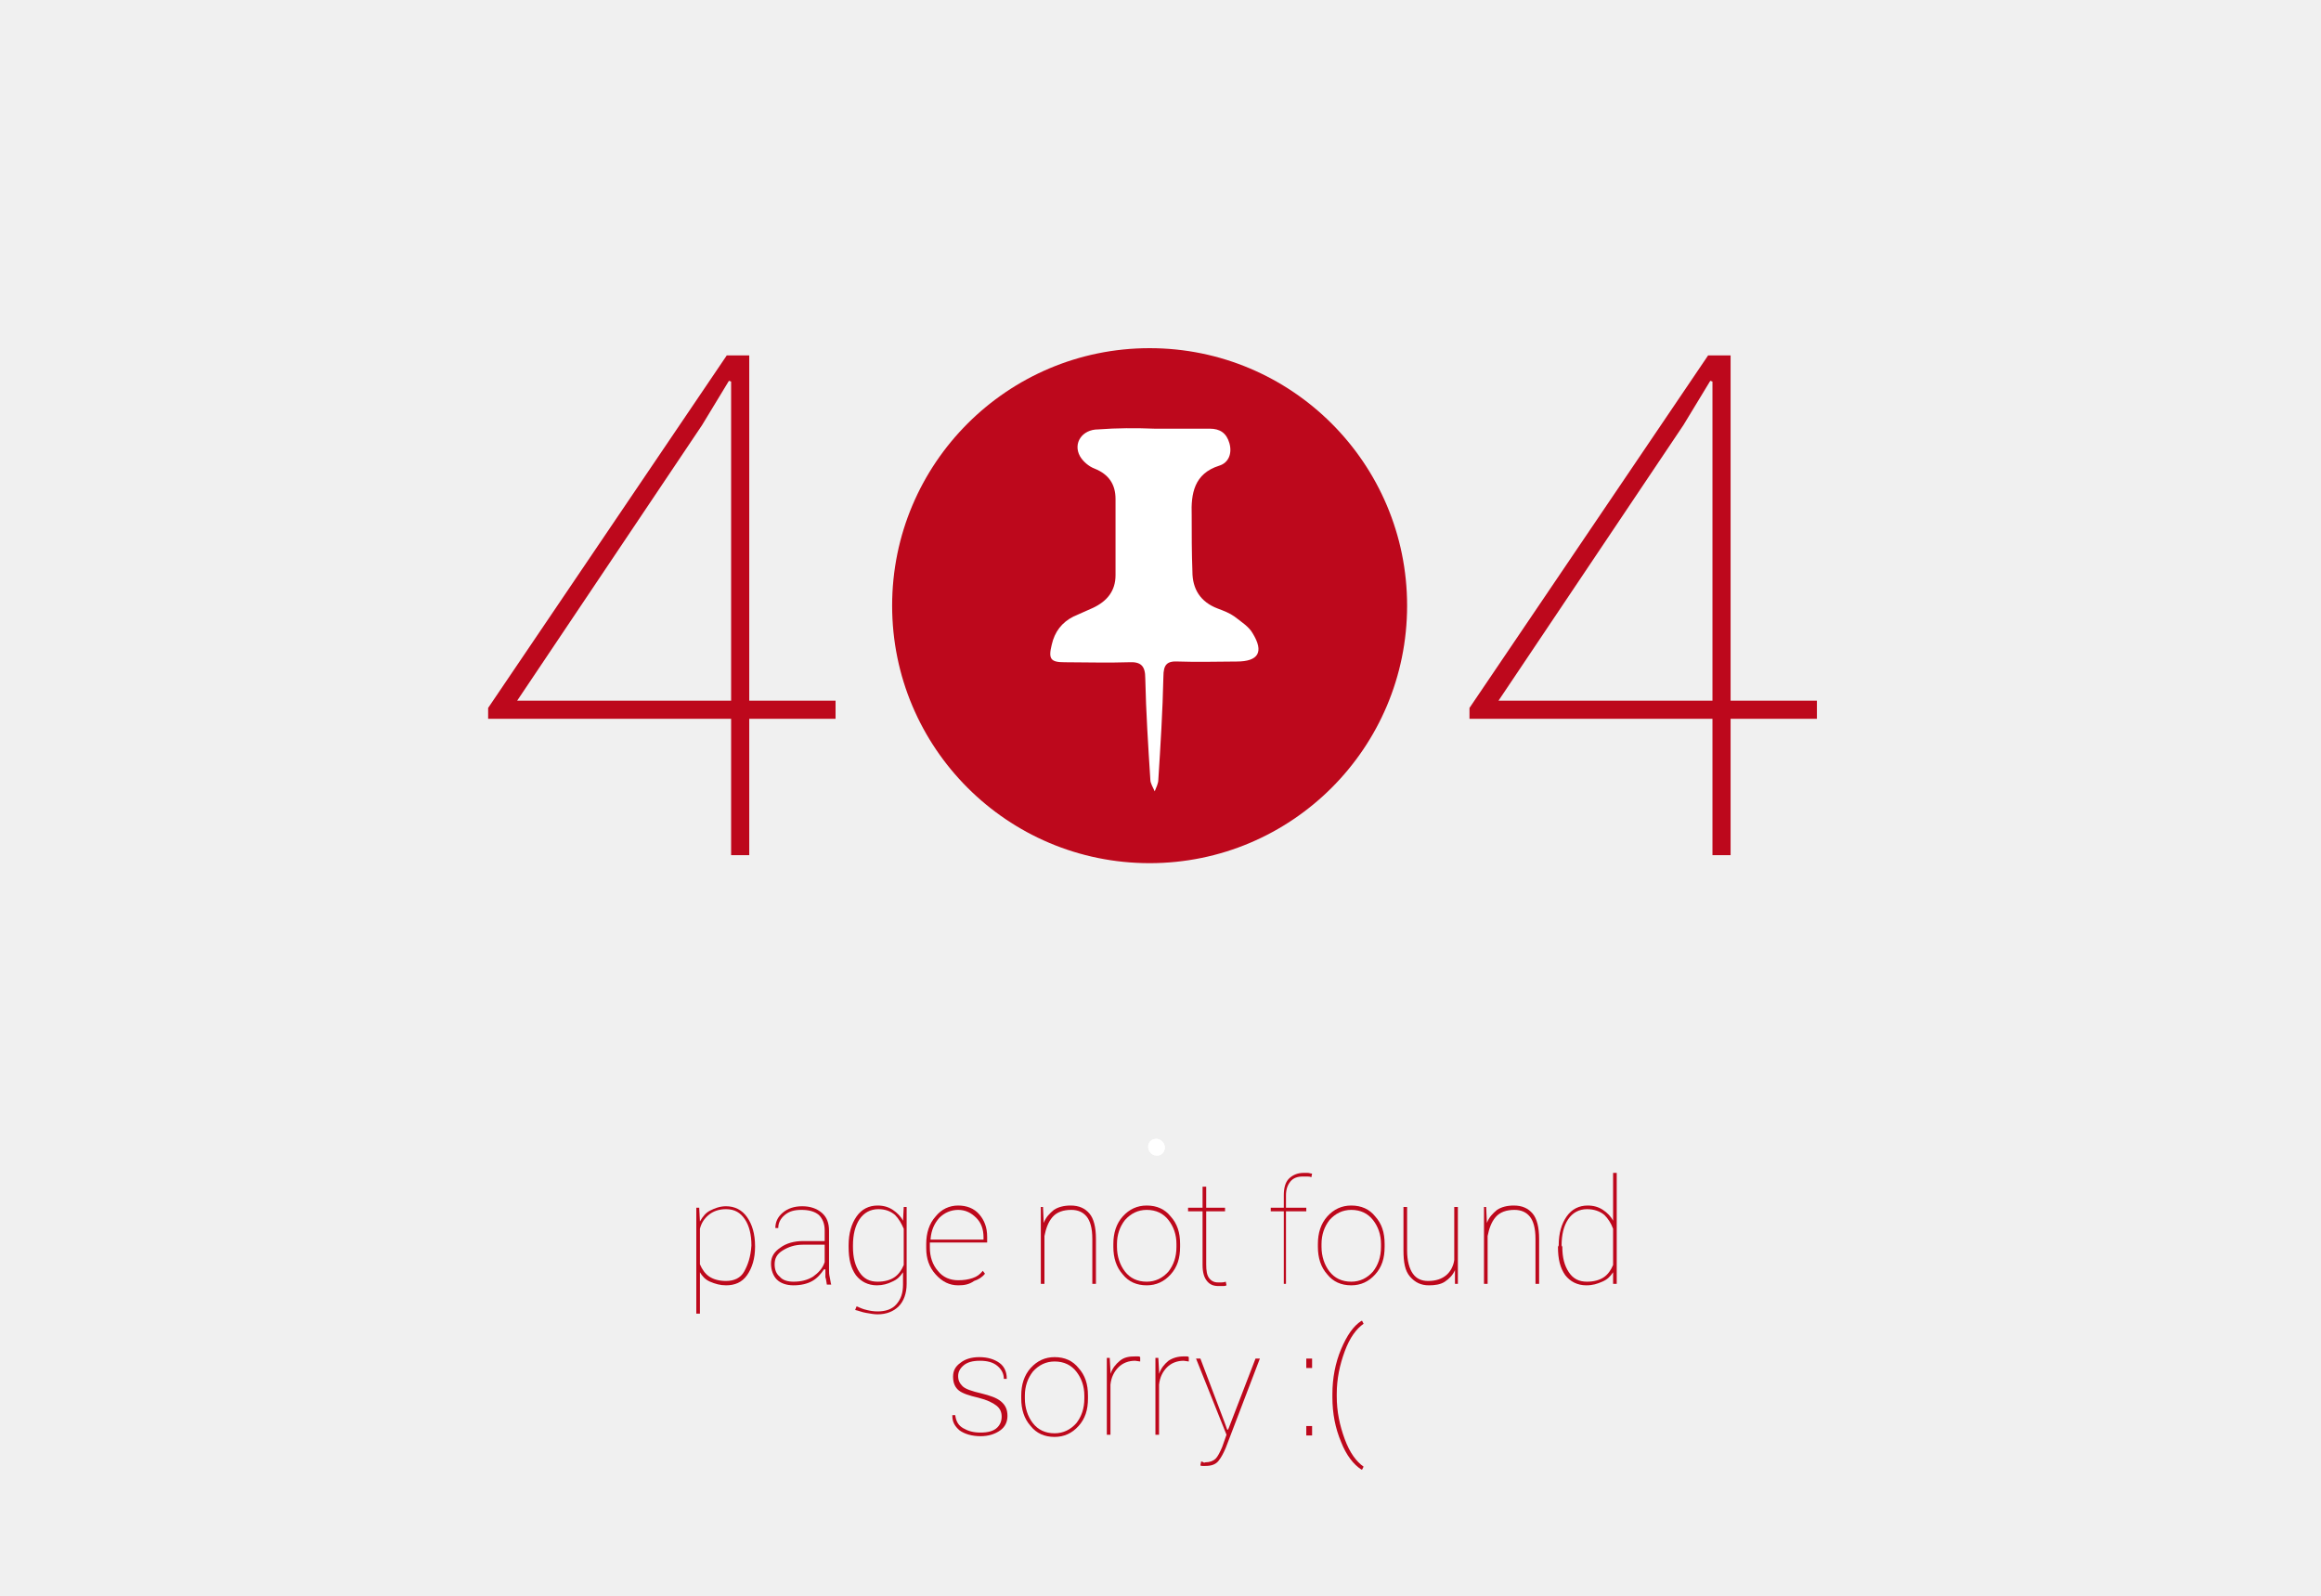
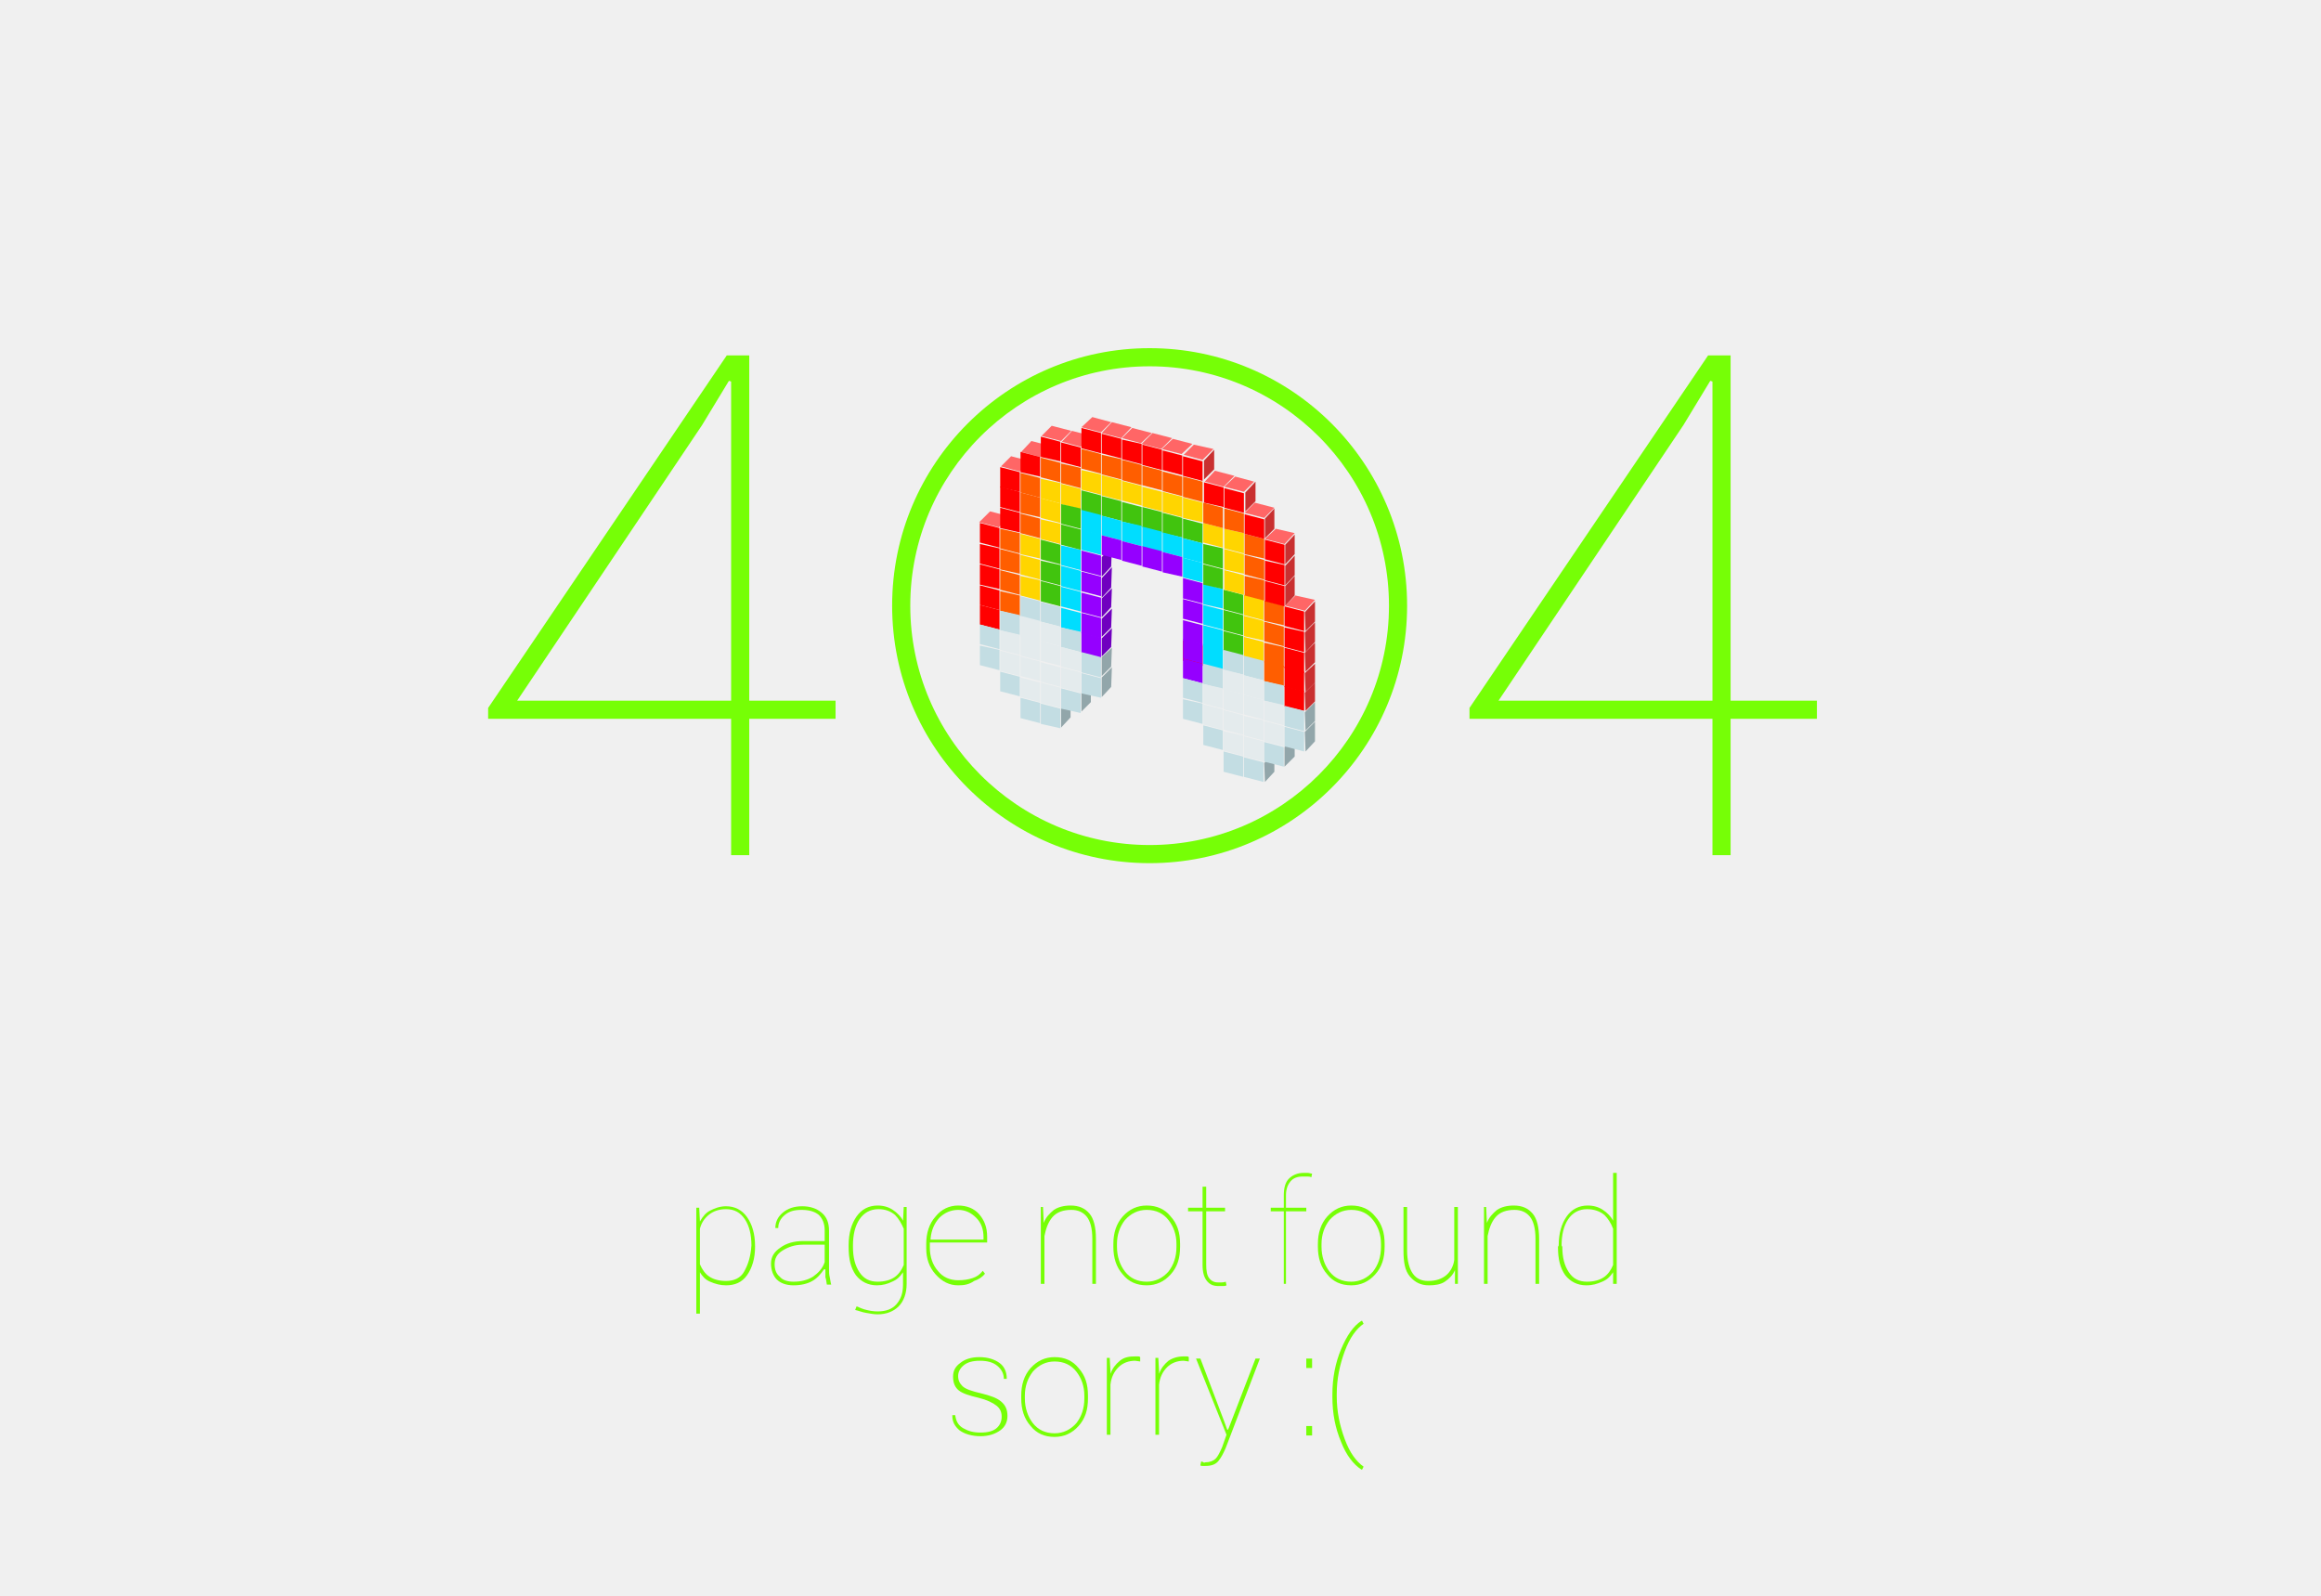
<svg xmlns="http://www.w3.org/2000/svg" version="1.1" id="Layer_1" x="0px" y="0px" viewBox="0 0 320 220" style="enable-background:new 0 0 320 220;" xml:space="preserve">
  <style type="text/css">
- 	.st0{fill:#BD081C;}
- 	.st1{fill:#FFFFFF;}
+ 	.st0{fill:#76FF06;}
+ 	.st1{opacity:0.8;fill:#BF0000;enable-background:new    ;}
+ 	.st2{fill:#92A6AA;}
+ 	.st3{fill:#7000BF;}
+ 	.st4{fill:#FF6666;}
+ 	.st5{fill:#FF0000;}
+ 	.st6{fill:#FF5E00;}
+ 	.st7{fill:#FFD500;}
+ 	.st8{fill:#41C40E;}
+ 	.st9{fill:#00DDFF;}
+ 	.st10{fill:#9500FF;}
+ 	.st11{fill:#C3DDE3;}
+ 	.st12{fill:#E4EBED;}
</style>
  <g>
    <path class="st0" d="M104.1,171.9c0,1.6-0.4,2.9-1.1,3.9s-1.7,1.4-2.9,1.4c-0.8,0-1.5-0.2-2.2-0.5s-1.1-0.8-1.4-1.3v5.7H96v-14.6   h0.4l0.1,1.9c0.4-0.7,0.8-1.2,1.4-1.5s1.3-0.6,2.2-0.6c1.2,0,2.2,0.5,2.9,1.5s1.1,2.3,1.1,4V171.9z M103.6,171.7   c0-1.5-0.3-2.7-0.9-3.6c-0.6-0.9-1.4-1.4-2.6-1.4c-1,0-1.8,0.3-2.4,0.8s-1,1.1-1.2,1.9v4.9c0.3,0.7,0.7,1.3,1.3,1.7   c0.6,0.4,1.4,0.6,2.3,0.6c1.1,0,2-0.4,2.5-1.3S103.5,173.3,103.6,171.7L103.6,171.7L103.6,171.7z" />
    <path class="st0" d="M113.6,175c-0.4,0.6-0.9,1.2-1.6,1.6s-1.6,0.6-2.6,0.6s-1.8-0.3-2.3-0.8s-0.8-1.3-0.8-2.2s0.4-1.6,1.3-2.2   c0.8-0.6,1.9-0.9,3.1-0.9h3v-1.5c0-0.9-0.3-1.6-0.8-2.1c-0.6-0.5-1.4-0.7-2.4-0.7s-1.7,0.2-2.3,0.7c-0.6,0.5-0.9,1.1-0.9,1.8h-0.4   l0,0c0-0.8,0.3-1.5,1-2.1s1.6-0.9,2.7-0.9s2,0.3,2.7,0.9c0.7,0.6,1,1.4,1,2.5v5.3c0,0.4,0,0.7,0.1,1.1s0.1,0.7,0.2,1H114   c-0.1-0.5-0.1-0.8-0.2-1c0-0.2,0-0.5,0-0.7V175H113.6z M109.4,176.7c1,0,1.9-0.2,2.7-0.7c0.7-0.5,1.3-1.1,1.6-2v-2.4h-3   c-1.1,0-2,0.3-2.8,0.8s-1.1,1.1-1.1,1.9c0,0.7,0.2,1.3,0.7,1.7C107.9,176.5,108.6,176.7,109.4,176.7z" />
    <path class="st0" d="M117,171.7c0-1.7,0.4-3,1.1-4s1.7-1.5,2.9-1.5c0.8,0,1.5,0.2,2.1,0.6s1.1,0.9,1.4,1.5l0.1-1.9h0.4V177   c0,1.3-0.4,2.4-1.1,3.1s-1.7,1.1-2.9,1.1c-0.5,0-1-0.1-1.6-0.2s-1-0.3-1.5-0.4l0.2-0.5c0.5,0.2,0.9,0.4,1.4,0.5   c0.4,0.1,0.9,0.2,1.5,0.2c1.1,0,2-0.3,2.6-1s0.9-1.5,0.9-2.7v-1.7c-0.4,0.6-0.8,1-1.5,1.3c-0.6,0.3-1.3,0.5-2.1,0.5   c-1.2,0-2.2-0.5-2.9-1.4c-0.7-1-1-2.2-1-3.9V171.7z M117.6,171.9c0,1.5,0.3,2.6,0.9,3.5s1.4,1.3,2.5,1.3c0.9,0,1.7-0.2,2.3-0.6   c0.6-0.4,1-1,1.3-1.7v-5c-0.3-0.7-0.7-1.4-1.2-1.9c-0.6-0.5-1.3-0.8-2.3-0.8c-1.1,0-2,0.5-2.6,1.4s-0.9,2.1-0.9,3.6   C117.6,171.7,117.6,171.9,117.6,171.9z" />
    <path class="st0" d="M132.1,177.2c-1.2,0-2.2-0.5-3.1-1.5c-0.9-1-1.3-2.2-1.3-3.6v-0.6c0-1.5,0.4-2.8,1.3-3.8   c0.8-1,1.9-1.5,3.1-1.5c1.2,0,2.2,0.4,2.9,1.2s1.1,1.8,1.1,3.1v0.8h-7.9v0.1v0.6c0,1.3,0.4,2.4,1.1,3.2c0.7,0.9,1.7,1.3,2.8,1.3   c0.8,0,1.4-0.1,2-0.3s1-0.5,1.4-1l0.3,0.4c-0.4,0.5-0.9,0.8-1.5,1C133.6,177.1,132.9,177.2,132.1,177.2z M132.1,166.8   c-1,0-1.9,0.4-2.6,1.1c-0.7,0.8-1.1,1.7-1.2,2.9v0.1h7.3v-0.3c0-1.1-0.3-2-1-2.7S133.1,166.8,132.1,166.8z" />
    <path class="st0" d="M143.8,166.4l0.1,2.2c0.3-0.8,0.8-1.3,1.4-1.8c0.6-0.4,1.4-0.6,2.3-0.6c1.2,0,2,0.4,2.6,1.1   c0.6,0.7,0.9,1.9,0.9,3.5v6.2h-0.5v-6.2c0-1.5-0.3-2.5-0.8-3.1s-1.2-0.9-2.1-0.9c-1.1,0-2,0.3-2.6,1s-0.9,1.6-1.1,2.6v6.6h-0.5   v-10.6H143.8z" />
    <path class="st0" d="M153.5,171.5c0-1.5,0.4-2.8,1.3-3.8c0.9-1,2-1.5,3.3-1.5c1.4,0,2.5,0.5,3.3,1.5c0.9,1,1.3,2.2,1.3,3.8v0.4   c0,1.6-0.4,2.8-1.3,3.8c-0.9,1-2,1.5-3.3,1.5c-1.4,0-2.5-0.5-3.3-1.5c-0.9-1-1.3-2.3-1.3-3.8V171.5z M154,171.9   c0,1.3,0.4,2.5,1.1,3.4c0.7,0.9,1.7,1.4,3,1.4c1.2,0,2.2-0.5,3-1.4c0.7-0.9,1.1-2,1.1-3.4v-0.4c0-1.3-0.4-2.4-1.1-3.3   c-0.7-0.9-1.7-1.4-3-1.4c-1.2,0-2.2,0.5-3,1.4c-0.7,0.9-1.1,2-1.1,3.3V171.9z" />
    <path class="st0" d="M166.3,163.6v2.9h2.6v0.5h-2.6v7.3c0,0.9,0.1,1.5,0.4,1.9c0.3,0.4,0.7,0.6,1.2,0.6c0.2,0,0.3,0,0.5,0   c0.1,0,0.3,0,0.6-0.1l0.1,0.5c-0.2,0.1-0.3,0.1-0.5,0.1s-0.4,0-0.6,0c-0.7,0-1.2-0.2-1.6-0.7c-0.4-0.5-0.6-1.2-0.6-2.2V167h-2v-0.5   h2v-2.9H166.3z" />
    <path class="st0" d="M177,177v-10h-1.8v-0.5h1.8v-1.7c0-1,0.2-1.8,0.7-2.3s1.2-0.8,2-0.8c0.2,0,0.4,0,0.6,0c0.2,0,0.4,0.1,0.6,0.1   l-0.1,0.5c-0.2-0.1-0.4-0.1-0.6-0.1c-0.2,0-0.4,0-0.6,0c-0.7,0-1.3,0.2-1.7,0.7s-0.6,1.1-0.6,1.9v1.7h2.8v0.5h-2.8v10L177,177   L177,177z" />
    <path class="st0" d="M181.7,171.5c0-1.5,0.4-2.8,1.3-3.8c0.9-1,2-1.5,3.3-1.5c1.4,0,2.5,0.5,3.3,1.5c0.9,1,1.3,2.2,1.3,3.8v0.4   c0,1.6-0.4,2.8-1.3,3.8c-0.9,1-2,1.5-3.3,1.5c-1.4,0-2.5-0.5-3.3-1.5c-0.9-1-1.3-2.3-1.3-3.8V171.5z M182.2,171.9   c0,1.3,0.4,2.5,1.1,3.4c0.7,0.9,1.7,1.4,3,1.4c1.2,0,2.2-0.5,3-1.4c0.7-0.9,1.1-2,1.1-3.4v-0.4c0-1.3-0.4-2.4-1.1-3.3   c-0.7-0.9-1.7-1.4-3-1.4c-1.2,0-2.2,0.5-3,1.4c-0.7,0.9-1.1,2-1.1,3.3V171.9z" />
    <path class="st0" d="M200.6,175.1c-0.3,0.7-0.8,1.2-1.4,1.6c-0.6,0.4-1.4,0.5-2.2,0.5c-1.1,0-1.9-0.4-2.6-1.2s-0.9-2-0.9-3.6v-6   h0.5v6c0,1.4,0.3,2.5,0.8,3.2s1.2,1,2.1,1c1.1,0,1.9-0.3,2.5-0.8s1-1.3,1.1-2.1v-7.3h0.5V177h-0.4L200.6,175.1z" />
    <path class="st0" d="M204.9,166.4l0.1,2.2c0.3-0.8,0.8-1.3,1.4-1.8c0.6-0.4,1.4-0.6,2.3-0.6c1.2,0,2,0.4,2.6,1.1   c0.6,0.7,0.9,1.9,0.9,3.5v6.2h-0.5v-6.2c0-1.5-0.3-2.5-0.8-3.1s-1.2-0.9-2.1-0.9c-1.1,0-2,0.3-2.6,1s-0.9,1.6-1.1,2.6v6.6h-0.5   v-10.6H204.9z" />
    <path class="st0" d="M214.9,171.7c0-1.7,0.4-3,1.1-4s1.7-1.5,2.9-1.5c0.8,0,1.5,0.2,2.1,0.6s1.1,0.9,1.4,1.5v-6.6h0.5V177h-0.5   v-1.6c-0.4,0.6-0.8,1-1.5,1.3s-1.3,0.5-2.2,0.5c-1.2,0-2.2-0.5-2.9-1.4c-0.7-1-1-2.2-1-3.9L214.9,171.7L214.9,171.7z M215.4,171.9   c0,1.5,0.3,2.6,0.9,3.5s1.4,1.3,2.5,1.3c0.9,0,1.7-0.2,2.3-0.6c0.6-0.4,1-1,1.3-1.7v-5c-0.3-0.8-0.7-1.4-1.2-1.9   c-0.6-0.5-1.4-0.8-2.4-0.8c-1.1,0-2,0.5-2.6,1.4s-0.9,2.1-0.9,3.6L215.4,171.9L215.4,171.9z" />
  </g>
  <g>
    <path class="st0" d="M138.1,195.3c0-0.6-0.2-1.1-0.7-1.5s-1.3-0.8-2.5-1.1c-1.3-0.3-2.2-0.6-2.7-1s-0.8-1-0.8-1.9   c0-0.8,0.3-1.4,1-1.9c0.6-0.5,1.5-0.8,2.6-0.8c1.2,0,2.1,0.3,2.8,0.8s1,1.3,1,2.1v0.1h-0.4c0-0.7-0.3-1.3-0.9-1.8   c-0.6-0.5-1.4-0.7-2.4-0.7s-1.7,0.2-2.2,0.6c-0.5,0.4-0.8,0.9-0.8,1.5s0.2,1,0.6,1.4s1.3,0.7,2.6,1c1.2,0.3,2.1,0.6,2.7,1.1   c0.6,0.5,0.9,1.1,0.9,2c0,0.8-0.3,1.5-1,2s-1.6,0.8-2.7,0.8c-1.2,0-2.2-0.3-2.9-0.8c-0.7-0.6-1-1.2-1-2v-0.1h0.4   c0.1,0.8,0.4,1.4,1.1,1.8s1.4,0.6,2.4,0.6s1.8-0.2,2.3-0.7C137.9,196.4,138.1,195.9,138.1,195.3z" />
    <path class="st0" d="M140.8,192.4c0-1.5,0.4-2.8,1.3-3.8c0.9-1,2-1.5,3.3-1.5c1.4,0,2.5,0.5,3.3,1.5c0.9,1,1.3,2.2,1.3,3.8v0.4   c0,1.6-0.4,2.8-1.3,3.8c-0.9,1-2,1.5-3.3,1.5c-1.4,0-2.5-0.5-3.3-1.5c-0.9-1-1.3-2.3-1.3-3.8V192.4z M141.3,192.8   c0,1.3,0.4,2.5,1.1,3.4c0.7,0.9,1.7,1.4,3,1.4c1.2,0,2.2-0.5,3-1.4c0.7-0.9,1.1-2,1.1-3.4v-0.4c0-1.3-0.4-2.4-1.1-3.3   c-0.7-0.9-1.7-1.4-3-1.4c-1.2,0-2.2,0.5-3,1.4c-0.7,0.9-1.1,2-1.1,3.3V192.8z" />
    <path class="st0" d="M157.2,187.7l-0.7-0.1c-0.9,0-1.7,0.3-2.3,0.9c-0.6,0.6-1,1.4-1.1,2.4v6.9h-0.5v-10.6h0.4l0.1,1.8v0.4   c0.3-0.8,0.7-1.3,1.3-1.8s1.3-0.6,2.1-0.6c0.1,0,0.3,0,0.4,0c0.1,0,0.2,0,0.3,0.1V187.7z" />
    <path class="st0" d="M163.9,187.7l-0.7-0.1c-0.9,0-1.7,0.3-2.3,0.9c-0.6,0.6-1,1.4-1.1,2.4v6.9h-0.5v-10.6h0.4l0.1,1.8v0.4   c0.3-0.8,0.7-1.3,1.3-1.8c0.6-0.4,1.3-0.6,2.1-0.6c0.1,0,0.3,0,0.4,0c0.1,0,0.2,0,0.3,0.1V187.7z" />
    <path class="st0" d="M168.8,196l0.4,1.1h0.1l0.1-0.2l3.7-9.6h0.6l-4.7,12.3c-0.3,0.7-0.6,1.3-1,1.8s-1,0.7-1.8,0.7   c-0.1,0-0.3,0-0.4,0c-0.1,0-0.3,0-0.3-0.1l0.1-0.5c0.1,0,0.2,0,0.3,0.1s0.3,0,0.3,0c0.6,0,1.1-0.2,1.4-0.5s0.6-0.9,0.9-1.6l0.6-1.7   l-4.2-10.5h0.6L168.8,196z" />
    <path class="st0" d="M180.9,188.6h-0.8v-1.3h0.8V188.6z M180.9,197.9h-0.8v-1.3h0.8V197.9z" />
    <path class="st0" d="M183.7,192.2c0-2.2,0.4-4.3,1.2-6.2s1.7-3.2,2.8-3.9h0.1l0.2,0.4c-1,0.7-1.9,1.9-2.6,3.8s-1.1,3.8-1.1,5.9v0.3   c0,2.1,0.4,4,1.1,5.9s1.6,3.1,2.6,3.8l-0.2,0.4h-0.1c-1.1-0.7-2.1-2-2.8-3.8c-0.8-1.9-1.2-3.9-1.2-6.2V192.2z" />
  </g>
-   <path class="st1" d="M160.6,158.2c0-0.6-0.5-1.1-1.1-1.2c-0.7,0-1.2,0.4-1.2,1.1c0,0.6,0.5,1.2,1.1,1.2  C160.1,159.4,160.6,158.8,160.6,158.2z" />
-   <path class="st1" d="M160.6,158.2c0-0.6-0.5-1.1-1.1-1.2c-0.7,0-1.2,0.4-1.2,1.1c0,0.6,0.5,1.2,1.1,1.2  C160.1,159.4,160.6,158.8,160.6,158.2z" />
-   <g>
-     <path class="st0" d="M103.3,96.6h11.9v2.5h-11.9v18.8h-2.5V99.1H67.3v-1.5L100.2,49h3.1V96.6z M71.3,96.6h29.5v-44l-0.3-0.1   l-3.7,6.1L71.3,96.6z" />
+   <g>
+     <path class="st0" d="M103.3,96.6h11.9v2.5h-11.9v18.8h-2.5V99.1H67.3v-1.5L100.2,49h3.1C103.3,49,103.3,96.6,103.3,96.6z    M71.3,96.6h29.5v-44l-0.3-0.1l-3.7,6.1L71.3,96.6z" />
    <path class="st0" d="M238.6,96.6h11.9v2.5h-11.9v18.8h-2.5V99.1h-33.5v-1.5L235.5,49h3.1V96.6z M206.6,96.6h29.5v-44l-0.3-0.1   l-3.7,6.1L206.6,96.6z" />
  </g>
-   <circle class="st0" cx="158.5" cy="83.5" r="35.5" />
-   <g>
-     <g>
-       <path class="st1" d="M159.2,59.1c2.5,0,5.1,0,7.6,0c1.4,0,2.3,0.6,2.7,2c0.4,1.4-0.1,2.7-1.4,3.1c-3.5,1.1-3.9,3.9-3.8,6.8    c0,2.6,0,5.2,0.1,7.8c0,2.4,1.1,4.2,3.5,5.1c0.8,0.3,1.6,0.6,2.3,1.1c0.9,0.7,2,1.4,2.5,2.3c1.6,2.6,0.8,3.9-2.2,3.9    c-2.7,0-5.3,0.1-8,0c-1.6-0.1-2.1,0.4-2.1,2.1c-0.1,4.7-0.4,9.5-0.7,14.2c0,0.5-0.3,1.1-0.5,1.6c-0.2-0.5-0.6-1.1-0.6-1.6    c-0.3-4.7-0.6-9.3-0.7-14c0-1.7-0.6-2.3-2.3-2.2c-2.9,0.1-5.9,0-8.8,0c-1.9,0-2.3-0.4-1.8-2.4c0.4-1.8,1.4-3.1,3-3.9    c0.9-0.4,1.8-0.8,2.7-1.2c1.9-0.9,3.1-2.3,3.1-4.5c0-3.5,0-7,0-10.5c0-2-0.9-3.4-2.9-4.2c-0.8-0.3-1.6-1-2-1.7    c-1-1.8,0.3-3.7,2.5-3.7C154,59,156.6,59,159.2,59.1C159.2,59.1,159.2,59.1,159.2,59.1z" />
-     </g>
+   <g>
+     <path class="st0" d="M158.5,50.5c18.2,0,33,14.8,33,33s-14.8,33-33,33s-33-14.8-33-33S140.3,50.5,158.5,50.5 M158.5,48   C138.9,48,123,63.9,123,83.5s15.9,35.5,35.5,35.5S194,103.1,194,83.5S178.1,48,158.5,48L158.5,48z" />
+   </g>
+   <g>
+     <polygon class="st1" points="179.9,84.4 180,87 181.3,85.7 181.3,82.9  " />
+     <polygon class="st1" points="179.9,87.2 180,89.9 181.3,88.5 181.3,85.8  " />
+     <polygon class="st1" points="179.9,90 180,92.6 181.3,91.3 181.3,88.6  " />
+     <polygon class="st1" points="179.9,92.8 180,95.4 181.3,94.1 181.3,91.5  " />
+     <polygon class="st1" points="179.9,95.5 180,98 181.3,96.7 181.3,94.1  " />
+     <polygon class="st2" points="179.9,98.2 180,100.7 181.3,99.4 181.3,96.8  " />
+     <polygon class="st2" points="179.9,100.9 180,103.6 181.3,102.2 181.3,99.5  " />
+     <polygon class="st2" points="177.1,103 177.1,105.7 178.5,104.3 178.5,101.6  " />
+     <polygon class="st2" points="174.3,105.2 174.4,107.8 175.7,106.4 175.7,103.7  " />
+     <polygon class="st3" points="151.9,76.8 151.9,79.5 153.2,78.1 153.3,75.4  " />
+     <polygon class="st3" points="151.9,79.7 151.9,82.4 153.2,81 153.3,78.2  " />
+     <polygon class="st3" points="151.9,82.5 151.9,85.1 153.2,83.7 153.3,81.1  " />
+     <polygon class="st3" points="151.9,85.3 151.9,87.8 153.2,86.5 153.3,83.9  " />
+     <polygon class="st3" points="151.9,88 151.9,90.5 153.2,89.2 153.3,86.6  " />
+     <polygon class="st2" points="151.9,90.6 151.9,93.2 153.2,91.9 153.3,89.3  " />
+     <polygon class="st2" points="151.9,93.4 151.9,96.1 153.2,94.7 153.3,92  " />
+     <polygon class="st2" points="149.1,95.5 149.1,98.1 150.4,96.8 150.4,94  " />
+     <polygon class="st2" points="146.3,97.6 146.3,100.3 147.6,98.9 147.6,96.2  " />
+     <polygon class="st4" points="146.3,60.8 143.6,60.1 145,58.7 147.7,59.4  " />
+     <polygon class="st4" points="143.4,63 140.8,62.3 142.2,60.8 144.9,61.5  " />
+     <polygon class="st4" points="140.6,65 138,64.3 139.4,62.9 142.1,63.6  " />
+     <polygon class="st4" points="137.7,72.7 135,72 136.5,70.5 139.2,71.2  " />
+     <polygon class="st4" points="149,61.6 146.4,60.9 147.8,59.4 150.5,60.1  " />
+     <polygon class="st5" points="151.8,62.5 149.1,61.8 149.1,59 151.8,59.7  " />
+     <polygon class="st5" points="154.6,63.2 151.9,62.5 151.9,59.8 154.6,60.5  " />
+     <polygon class="st5" points="157.4,64 154.7,63.3 154.7,60.6 157.4,61.2  " />
+     <polygon class="st5" points="160.2,64.8 157.5,64.1 157.5,61.3 160.2,62  " />
+     <polygon class="st5" points="163,65.5 160.3,64.8 160.3,62.1 163,62.8  " />
+     <polygon class="st5" points="165.8,66.3 163.1,65.6 163.1,62.9 165.8,63.6  " />
+     <polygon class="st6" points="151.8,65.3 149.1,64.6 149.1,61.9 151.8,62.6  " />
+     <polygon class="st6" points="154.6,66.1 151.9,65.4 151.9,62.7 154.6,63.3  " />
+     <polygon class="st6" points="157.4,66.9 154.7,66.2 154.7,63.4 157.4,64.1  " />
+     <polygon class="st6" points="160.2,67.6 157.5,66.9 157.5,64.2 160.2,64.9  " />
+     <polygon class="st6" points="163,68.4 160.3,67.7 160.3,65 163,65.7  " />
+     <polygon class="st6" points="165.8,69.2 163.1,68.5 163.1,65.7 165.8,66.4  " />
+     <polygon class="st7" points="151.8,68.2 149.1,67.5 149.1,64.8 151.8,65.4  " />
+     <polygon class="st7" points="154.6,69 151.9,68.3 151.9,65.5 154.6,66.2  " />
+     <polygon class="st7" points="157.4,69.7 154.7,69 154.7,66.3 157.4,67  " />
+     <polygon class="st7" points="160.2,70.5 157.5,69.8 157.5,67.1 160.2,67.8  " />
+     <polygon class="st7" points="163,71.3 160.3,70.6 160.3,67.8 163,68.5  " />
+     <polygon class="st7" points="165.8,72 163.1,71.4 163.1,68.6 165.8,69.3  " />
+     <polygon class="st8" points="151.8,71.1 149.1,70.4 149.1,67.6 151.8,68.3  " />
+     <polygon class="st8" points="154.6,71.8 151.9,71.1 151.9,68.4 154.6,69.1  " />
+     <polygon class="st8" points="157.4,72.6 154.7,71.9 154.7,69.2 157.4,69.9  " />
+     <polygon class="st8" points="160.2,73.4 157.5,72.7 157.5,69.9 160.2,70.6  " />
+     <polygon class="st8" points="163,74.1 160.3,73.5 160.3,70.7 163,71.4  " />
+     <polygon class="st8" points="165.8,74.9 163.1,74.2 163.1,71.5 165.8,72.2  " />
+     <polygon class="st9" points="151.8,73.8 149.1,73.1 149.1,70.3 151.8,71  " />
+     <polygon class="st9" points="154.6,74.5 151.9,73.8 151.9,71.1 154.6,71.8  " />
+     <polygon class="st9" points="157.4,75.3 154.7,74.6 154.7,71.9 157.4,72.5  " />
+     <polygon class="st9" points="160.2,76.1 157.5,75.4 157.5,72.6 160.2,73.3  " />
+     <polygon class="st9" points="163,76.8 160.3,76.1 160.3,73.4 163,74.1  " />
+     <polygon class="st9" points="165.8,77.6 163.1,76.9 163.1,74.2 165.8,74.9  " />
+     <polygon class="st9" points="151.8,76.5 149.1,75.8 149.1,73 151.8,73.7  " />
+     <polygon class="st10" points="154.6,77.2 151.9,76.5 151.9,73.8 154.6,74.5  " />
+     <polygon class="st10" points="157.4,78 154.7,77.3 154.7,74.6 157.4,75.3  " />
+     <polygon class="st10" points="160.2,78.8 157.5,78.1 157.5,75.3 160.2,76  " />
+     <polygon class="st10" points="163,79.5 160.3,78.9 160.3,76.1 163,76.8  " />
+     <polygon class="st9" points="165.8,80.3 163.1,79.6 163.1,76.9 165.8,77.6  " />
+     <polygon class="st5" points="137.8,75.5 135.1,74.8 135.1,72.1 137.8,72.8  " />
+     <polygon class="st6" points="140.6,76.3 137.9,75.6 137.9,72.9 140.6,73.5  " />
+     <polygon class="st7" points="143.4,77 140.7,76.4 140.7,73.6 143.4,74.3  " />
+     <polygon class="st8" points="146.2,77.8 143.5,77.1 143.5,74.4 146.2,75.1  " />
+     <polygon class="st9" points="149,78.6 146.3,77.9 146.3,75.2 149,75.8  " />
+     <polygon class="st10" points="151.8,79.4 149.1,78.7 149.1,75.9 151.8,76.6  " />
+     <polygon class="st5" points="137.8,78.4 135.1,77.7 135.1,75 137.8,75.6  " />
+     <polygon class="st6" points="140.6,79.1 137.9,78.5 137.9,75.7 140.6,76.4  " />
+     <polygon class="st7" points="143.4,79.9 140.7,79.2 140.7,76.5 143.4,77.2  " />
+     <polygon class="st8" points="146.2,80.7 143.5,80 143.5,77.3 146.2,77.9  " />
+     <polygon class="st9" points="149,81.5 146.3,80.8 146.3,78 149,78.7  " />
+     <polygon class="st10" points="151.8,82.2 149.1,81.5 149.1,78.8 151.8,79.5  " />
+     <polygon class="st5" points="137.8,81.2 135.1,80.6 135.1,77.8 137.8,78.5  " />
+     <polygon class="st6" points="140.6,82 137.9,81.3 137.9,78.6 140.6,79.3  " />
+     <polygon class="st7" points="143.4,82.8 140.7,82.1 140.7,79.4 143.4,80  " />
+     <polygon class="st8" points="146.2,83.6 143.5,82.9 143.5,80.1 146.2,80.8  " />
+     <polygon class="st9" points="149,84.3 146.3,83.6 146.3,80.9 149,81.6  " />
+     <polygon class="st5" points="140.6,67.8 137.9,67.2 137.9,64.4 140.6,65.1  " />
+     <polygon class="st6" points="143.4,68.6 140.7,67.9 140.7,65.2 143.4,65.9  " />
+     <polygon class="st7" points="146.2,69.4 143.5,68.7 143.5,66 146.2,66.6  " />
+     <polygon class="st7" points="149,70.2 146.3,69.5 146.3,66.7 149,67.4  " />
+     <polygon class="st5" points="140.6,70.6 137.9,69.9 137.9,67.1 140.6,67.8  " />
+     <polygon class="st6" points="143.4,71.3 140.7,70.7 140.7,67.9 143.4,68.6  " />
+     <polygon class="st7" points="146.2,72.1 143.5,71.4 143.5,68.7 146.2,69.4  " />
+     <polygon class="st8" points="149,72.9 146.3,72.2 146.3,69.5 149,70.1  " />
+     <polygon class="st5" points="146.2,63.6 143.5,63 143.5,60.2 146.2,60.9  " />
+     <polygon class="st5" points="149,64.4 146.3,63.7 146.3,61 149,61.7  " />
+     <polygon class="st5" points="168.7,69.9 166,69.3 166,66.5 168.7,67.2  " />
+     <polygon class="st5" points="171.5,70.7 168.8,70 168.8,67.3 171.5,68  " />
+     <polygon class="st5" points="143.4,65.7 140.7,65.1 140.7,62.3 143.4,63  " />
+     <polygon class="st6" points="146.2,66.5 143.5,65.8 143.5,63.1 146.2,63.8  " />
+     <polygon class="st6" points="149,67.3 146.3,66.6 146.3,63.9 149,64.5  " />
+     <polygon class="st5" points="140.6,73.4 137.9,72.8 137.9,70 140.6,70.7  " />
+     <polygon class="st6" points="143.4,74.2 140.7,73.5 140.7,70.8 143.4,71.5  " />
+     <polygon class="st7" points="146.2,75 143.5,74.3 143.5,71.6 146.2,72.2  " />
+     <polygon class="st8" points="149,75.8 146.3,75.1 146.3,72.3 149,73  " />
+     <polygon class="st10" points="151.8,85.1 149.1,84.4 149.1,81.7 151.8,82.4  " />
+     <polygon class="st5" points="137.8,84.1 135.1,83.4 135.1,80.7 137.8,81.4  " />
+     <polygon class="st10" points="165.8,83.2 163.1,82.5 163.1,79.7 165.8,80.4  " />
+     <polygon class="st9" points="168.6,83.9 165.9,83.3 165.9,80.5 168.6,81.2  " />
+     <polygon class="st8" points="171.4,84.7 168.7,84 168.7,81.3 171.4,82  " />
+     <polygon class="st7" points="174.2,85.5 171.5,84.8 171.5,82 174.2,82.7  " />
+     <polygon class="st6" points="177,86.2 174.3,85.6 174.3,82.8 177,83.5  " />
+     <polygon class="st5" points="179.8,87 177.1,86.3 177.1,83.6 179.8,84.3  " />
+     <polygon class="st10" points="165.8,86 163.1,85.3 163.1,82.6 165.8,83.3  " />
+     <polygon class="st9" points="168.6,86.8 165.9,86.1 165.9,83.4 168.6,84.1  " />
+     <polygon class="st8" points="171.4,87.6 168.7,86.9 168.7,84.1 171.4,84.8  " />
+     <polygon class="st7" points="174.2,88.3 171.5,87.7 171.5,84.9 174.2,85.6  " />
+     <polygon class="st6" points="177,89.1 174.3,88.4 174.3,85.7 177,86.4  " />
+     <polygon class="st5" points="179.8,89.9 177.1,89.2 177.1,86.5 179.8,87.1  " />
+     <polygon class="st10" points="165.8,88.9 163.1,88.2 163.1,85.5 165.8,86.2  " />
+     <polygon class="st9" points="168.6,89.7 165.9,89 165.9,86.2 168.6,86.9  " />
+     <polygon class="st8" points="171.4,90.4 168.7,89.8 168.7,87 171.4,87.7  " />
+     <polygon class="st7" points="174.2,91.2 171.5,90.5 171.5,87.8 174.2,88.5  " />
+     <polygon class="st6" points="177,92 174.3,91.3 174.3,88.6 177,89.2  " />
+     <polygon class="st5" points="179.8,92.8 177.1,92.1 177.1,89.3 179.8,90  " />
+     <polygon class="st7" points="168.6,75.5 165.9,74.8 165.9,72.1 168.6,72.8  " />
+     <polygon class="st7" points="171.5,76.3 168.8,75.6 168.8,72.9 171.5,73.5  " />
+     <polygon class="st6" points="174.3,77 171.6,76.4 171.6,73.6 174.3,74.3  " />
+     <polygon class="st5" points="177.1,77.8 174.4,77.1 174.4,74.4 177.1,75.1  " />
+     <polygon class="st6" points="168.6,72.8 165.9,72.1 165.9,69.3 168.6,70  " />
+     <polygon class="st6" points="171.5,73.5 168.8,72.9 168.8,70.1 171.5,70.8  " />
+     <polygon class="st5" points="174.3,74.3 171.6,73.6 171.6,70.9 174.3,71.6  " />
+     <polygon class="st8" points="168.6,78.4 165.9,77.7 165.9,75 168.6,75.6  " />
+     <polygon class="st7" points="171.5,79.1 168.8,78.5 168.8,75.7 171.5,76.4  " />
+     <polygon class="st6" points="174.3,79.9 171.6,79.2 171.6,76.5 174.3,77.2  " />
+     <polygon class="st5" points="177.1,80.7 174.4,80 174.4,77.3 177.1,77.9  " />
+     <polygon class="st8" points="168.6,81.2 165.9,80.6 165.9,77.8 168.6,78.5  " />
+     <polygon class="st7" points="171.5,82 168.8,81.3 168.8,78.6 171.5,79.3  " />
+     <polygon class="st6" points="174.3,82.8 171.6,82.1 171.6,79.4 174.3,80  " />
+     <polygon class="st5" points="177.1,83.6 174.4,82.9 174.4,80.1 177.1,80.8  " />
+     <polygon class="st5" points="165.8,91.8 163.1,91.1 163.1,88.3 165.8,89  " />
+     <polygon class="st6" points="140.6,84.9 137.9,84.2 137.9,81.5 140.6,82.1  " />
+     <polygon class="st11" points="143.4,85.7 140.7,85 140.7,82.2 143.4,82.9  " />
+     <polygon class="st11" points="146.2,86.4 143.5,85.7 143.5,83 146.2,83.7  " />
+     <polygon class="st9" points="149,87.2 146.3,86.5 146.3,83.8 149,84.5  " />
+     <polygon class="st10" points="151.8,88 149.1,87.3 149.1,84.5 151.8,85.2  " />
+     <polygon class="st5" points="137.8,86.8 135.1,86.1 135.1,83.4 137.8,84.1  " />
+     <polygon class="st11" points="140.6,87.6 137.9,86.9 137.9,84.2 140.6,84.8  " />
+     <polygon class="st12" points="143.4,88.4 140.7,87.7 140.7,84.9 143.4,85.6  " />
+     <polygon class="st12" points="146.2,89.1 143.5,88.4 143.5,85.7 146.2,86.4  " />
+     <polygon class="st11" points="149,89.9 146.3,89.2 146.3,86.5 149,87.1  " />
+     <polygon class="st10" points="151.8,90.7 149.1,90 149.1,87.2 151.8,87.9  " />
+     <polygon class="st11" points="137.8,89.5 135.1,88.8 135.1,86.1 137.8,86.8  " />
+     <polygon class="st12" points="140.6,90.3 137.9,89.6 137.9,86.9 140.6,87.5  " />
+     <polygon class="st12" points="143.4,91.1 140.7,90.4 140.7,87.6 143.4,88.3  " />
+     <polygon class="st12" points="146.2,91.8 143.5,91.1 143.5,88.4 146.2,89.1  " />
+     <polygon class="st12" points="149,92.6 146.3,91.9 146.3,89.2 149,89.9  " />
+     <polygon class="st11" points="151.8,93.4 149.1,92.7 149.1,89.9 151.8,90.6  " />
+     <polygon class="st11" points="137.8,92.4 135.1,91.7 135.1,89 137.8,89.6  " />
+     <polygon class="st12" points="140.6,93.2 137.9,92.5 137.9,89.7 140.6,90.4  " />
+     <polygon class="st12" points="143.4,93.9 140.7,93.2 140.7,90.5 143.4,91.2  " />
+     <polygon class="st12" points="146.2,94.7 143.5,94 143.5,91.3 146.2,92  " />
+     <polygon class="st12" points="149,95.5 146.3,94.8 146.3,92 149,92.7  " />
+     <polygon class="st11" points="151.8,96.2 149.1,95.6 149.1,92.8 151.8,93.5  " />
+     <polygon class="st11" points="140.6,96 137.9,95.3 137.9,92.6 140.6,93.3  " />
+     <polygon class="st12" points="143.4,96.8 140.7,96.1 140.7,93.4 143.4,94.1  " />
+     <polygon class="st12" points="146.2,97.6 143.5,96.9 143.5,94.1 146.2,94.8  " />
+     <polygon class="st11" points="149,98.3 146.3,97.7 146.3,94.9 149,95.6  " />
+     <polygon class="st11" points="143.4,99.7 140.7,99 140.7,96.2 143.4,96.9  " />
+     <polygon class="st11" points="146.2,100.4 143.5,99.8 143.5,97 146.2,97.7  " />
+     <polygon class="st10" points="165.8,91.5 163.1,90.8 163.1,88.1 165.8,88.8  " />
+     <polygon class="st9" points="168.6,92.3 165.9,91.6 165.9,88.8 168.6,89.5  " />
+     <polygon class="st11" points="171.4,93 168.7,92.4 168.7,89.6 171.4,90.3  " />
+     <polygon class="st11" points="174.2,93.8 171.5,93.1 171.5,90.4 174.2,91.1  " />
+     <polygon class="st6" points="177,94.6 174.3,93.9 174.3,91.2 177,91.8  " />
+     <polygon class="st5" points="179.8,95.4 177.1,94.7 177.1,91.9 179.8,92.6  " />
+     <polygon class="st10" points="165.8,94.2 163.1,93.5 163.1,90.8 165.8,91.5  " />
+     <polygon class="st11" points="168.6,95 165.9,94.3 165.9,91.5 168.6,92.2  " />
+     <polygon class="st12" points="171.4,95.7 168.7,95.1 168.7,92.3 171.4,93  " />
+     <polygon class="st12" points="174.2,96.5 171.5,95.8 171.5,93.1 174.2,93.8  " />
+     <polygon class="st11" points="177,97.3 174.3,96.6 174.3,93.9 177,94.5  " />
+     <polygon class="st5" points="179.8,98 177.1,97.4 177.1,94.6 179.8,95.3  " />
+     <polygon class="st11" points="165.8,96.9 163.1,96.2 163.1,93.5 165.8,94.2  " />
+     <polygon class="st12" points="168.6,97.7 165.9,97 165.9,94.3 168.6,94.9  " />
+     <polygon class="st12" points="171.4,98.5 168.7,97.8 168.7,95 171.4,95.7  " />
+     <polygon class="st12" points="174.2,99.2 171.5,98.5 171.5,95.8 174.2,96.5  " />
+     <polygon class="st12" points="177,100 174.3,99.3 174.3,96.6 177,97.2  " />
+     <polygon class="st11" points="179.8,100.8 177.1,100.1 177.1,97.3 179.8,98  " />
+     <polygon class="st11" points="165.8,99.8 163.1,99.1 163.1,96.4 165.8,97  " />
+     <polygon class="st12" points="168.6,100.6 165.9,99.9 165.9,97.1 168.6,97.8  " />
+     <polygon class="st12" points="171.4,101.3 168.7,100.6 168.7,97.9 171.4,98.6  " />
+     <polygon class="st12" points="174.2,102.1 171.5,101.4 171.5,98.7 174.2,99.3  " />
+     <polygon class="st12" points="177,102.9 174.3,102.2 174.3,99.4 177,100.1  " />
+     <polygon class="st11" points="179.8,103.6 177.1,102.9 177.1,100.2 179.8,100.9  " />
+     <polygon class="st11" points="168.6,103.4 165.9,102.7 165.9,100 168.6,100.7  " />
+     <polygon class="st12" points="171.4,104.2 168.7,103.5 168.7,100.8 171.4,101.4  " />
+     <polygon class="st12" points="174.2,105 171.5,104.3 171.5,101.5 174.2,102.2  " />
+     <polygon class="st11" points="177,105.7 174.3,105 174.3,102.3 177,103  " />
+     <polygon class="st11" points="171.4,107.1 168.7,106.4 168.7,103.6 171.4,104.3  " />
+     <polygon class="st11" points="174.2,107.8 171.5,107.1 171.5,104.4 174.2,105.1  " />
+     <polygon class="st4" points="151.8,59.6 149.1,58.9 150.6,57.5 153.2,58.2  " />
+     <polygon class="st4" points="154.6,60.4 151.9,59.7 153.3,58.2 156,58.9  " />
+     <polygon class="st4" points="157.3,61.1 154.7,60.4 156.1,59 158.8,59.7  " />
+     <polygon class="st4" points="160.1,61.9 157.4,61.2 158.9,59.7 161.6,60.4  " />
+     <polygon class="st4" points="162.9,62.6 160.2,61.9 161.7,60.5 164.4,61.2  " />
+     <polygon class="st4" points="165.8,63.4 163.2,62.7 164.6,61.3 167.3,61.9  " />
+     <polygon class="st4" points="168.7,67.1 166.1,66.4 167.5,64.9 170.2,65.6  " />
+     <polygon class="st4" points="171.5,67.8 168.8,67.1 170.3,65.7 172.9,66.4  " />
+     <polygon class="st4" points="174.3,71.4 171.6,70.7 173,69.3 175.7,70  " />
+     <polygon class="st4" points="177.1,75 174.4,74.3 175.9,72.9 178.5,73.5  " />
+     <polygon class="st4" points="179.9,84.2 177.2,83.5 178.6,82.1 181.3,82.7  " />
+     <path class="st5" d="M171.5,67.7" />
+     <polygon class="st1" points="171.7,67.9 171.7,70.5 173.1,69.1 173.1,66.4  " />
+     <polygon class="st1" points="166,63.5 166,66.1 167.4,64.7 167.4,62  " />
+     <polygon class="st1" points="174.4,71.5 174.4,74.2 175.7,72.9 175.7,70.1  " />
+     <polygon class="st1" points="177.2,75.1 177.2,77.8 178.5,76.4 178.5,73.7  " />
+     <polygon class="st1" points="177.2,78 177.2,80.7 178.5,79.3 178.5,76.6  " />
+     <polygon class="st1" points="177.2,80.8 177.2,83.5 178.5,82.1 178.5,79.4  " />
  </g>
</svg>
